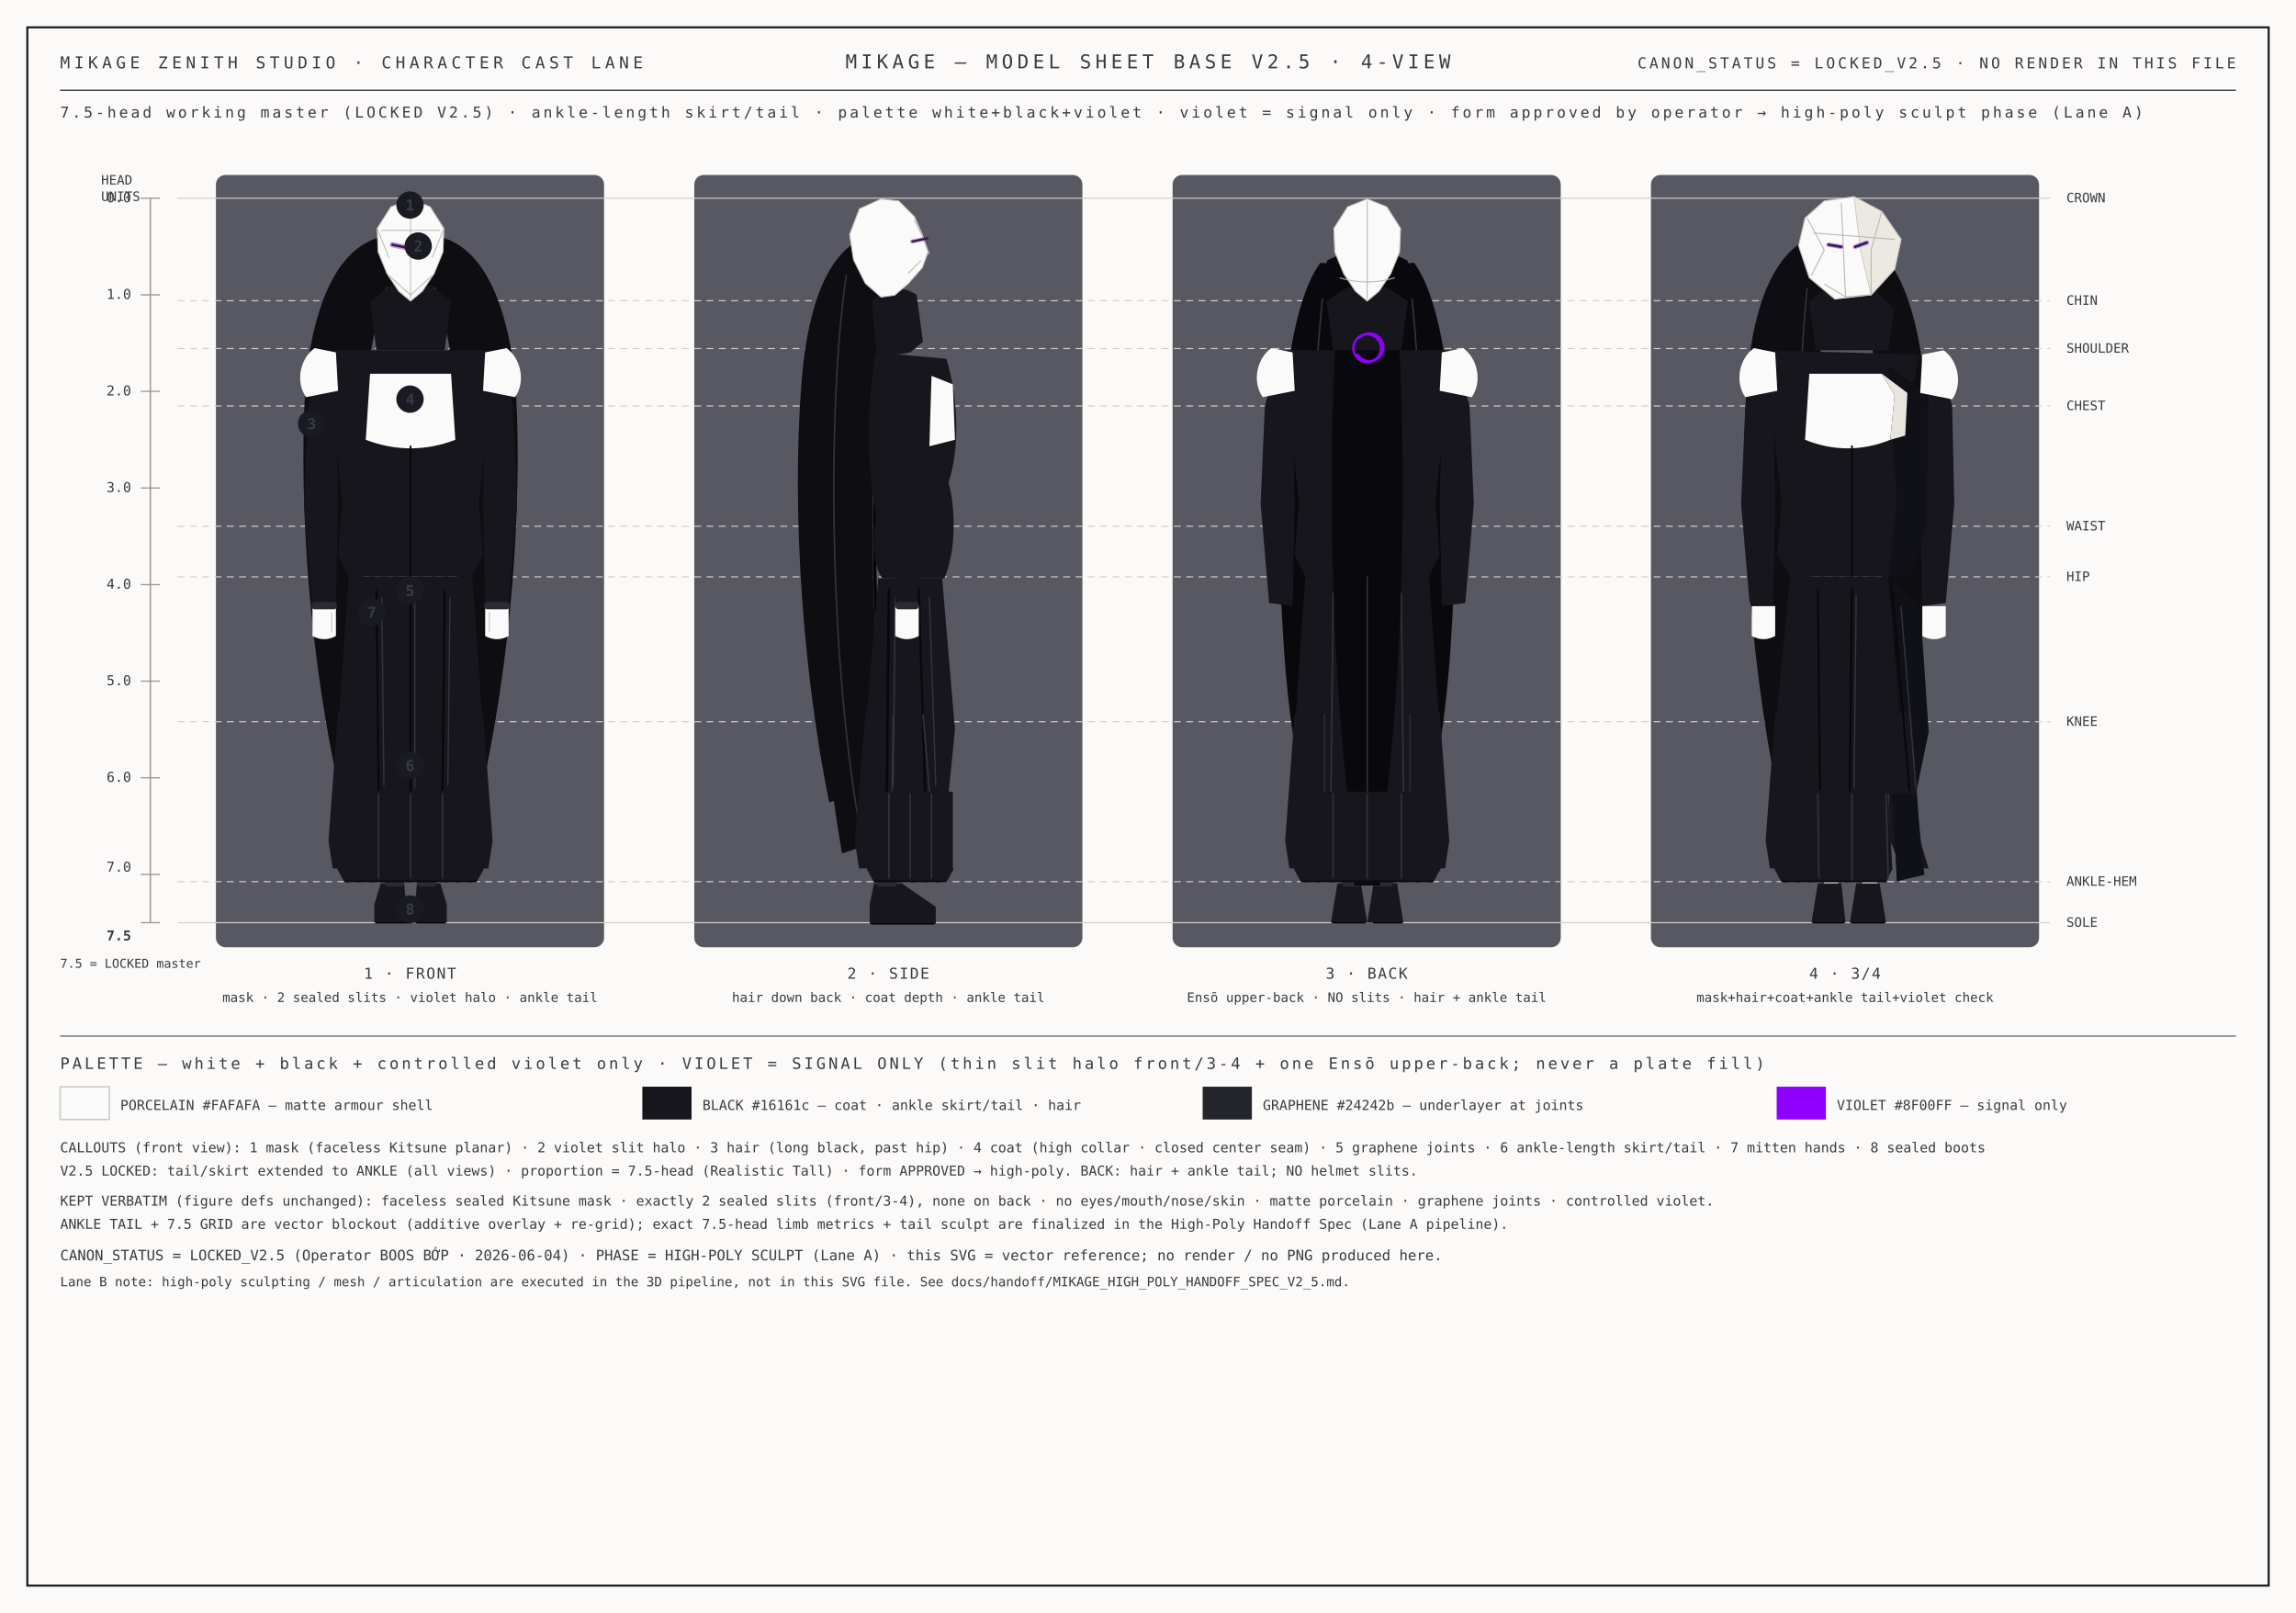
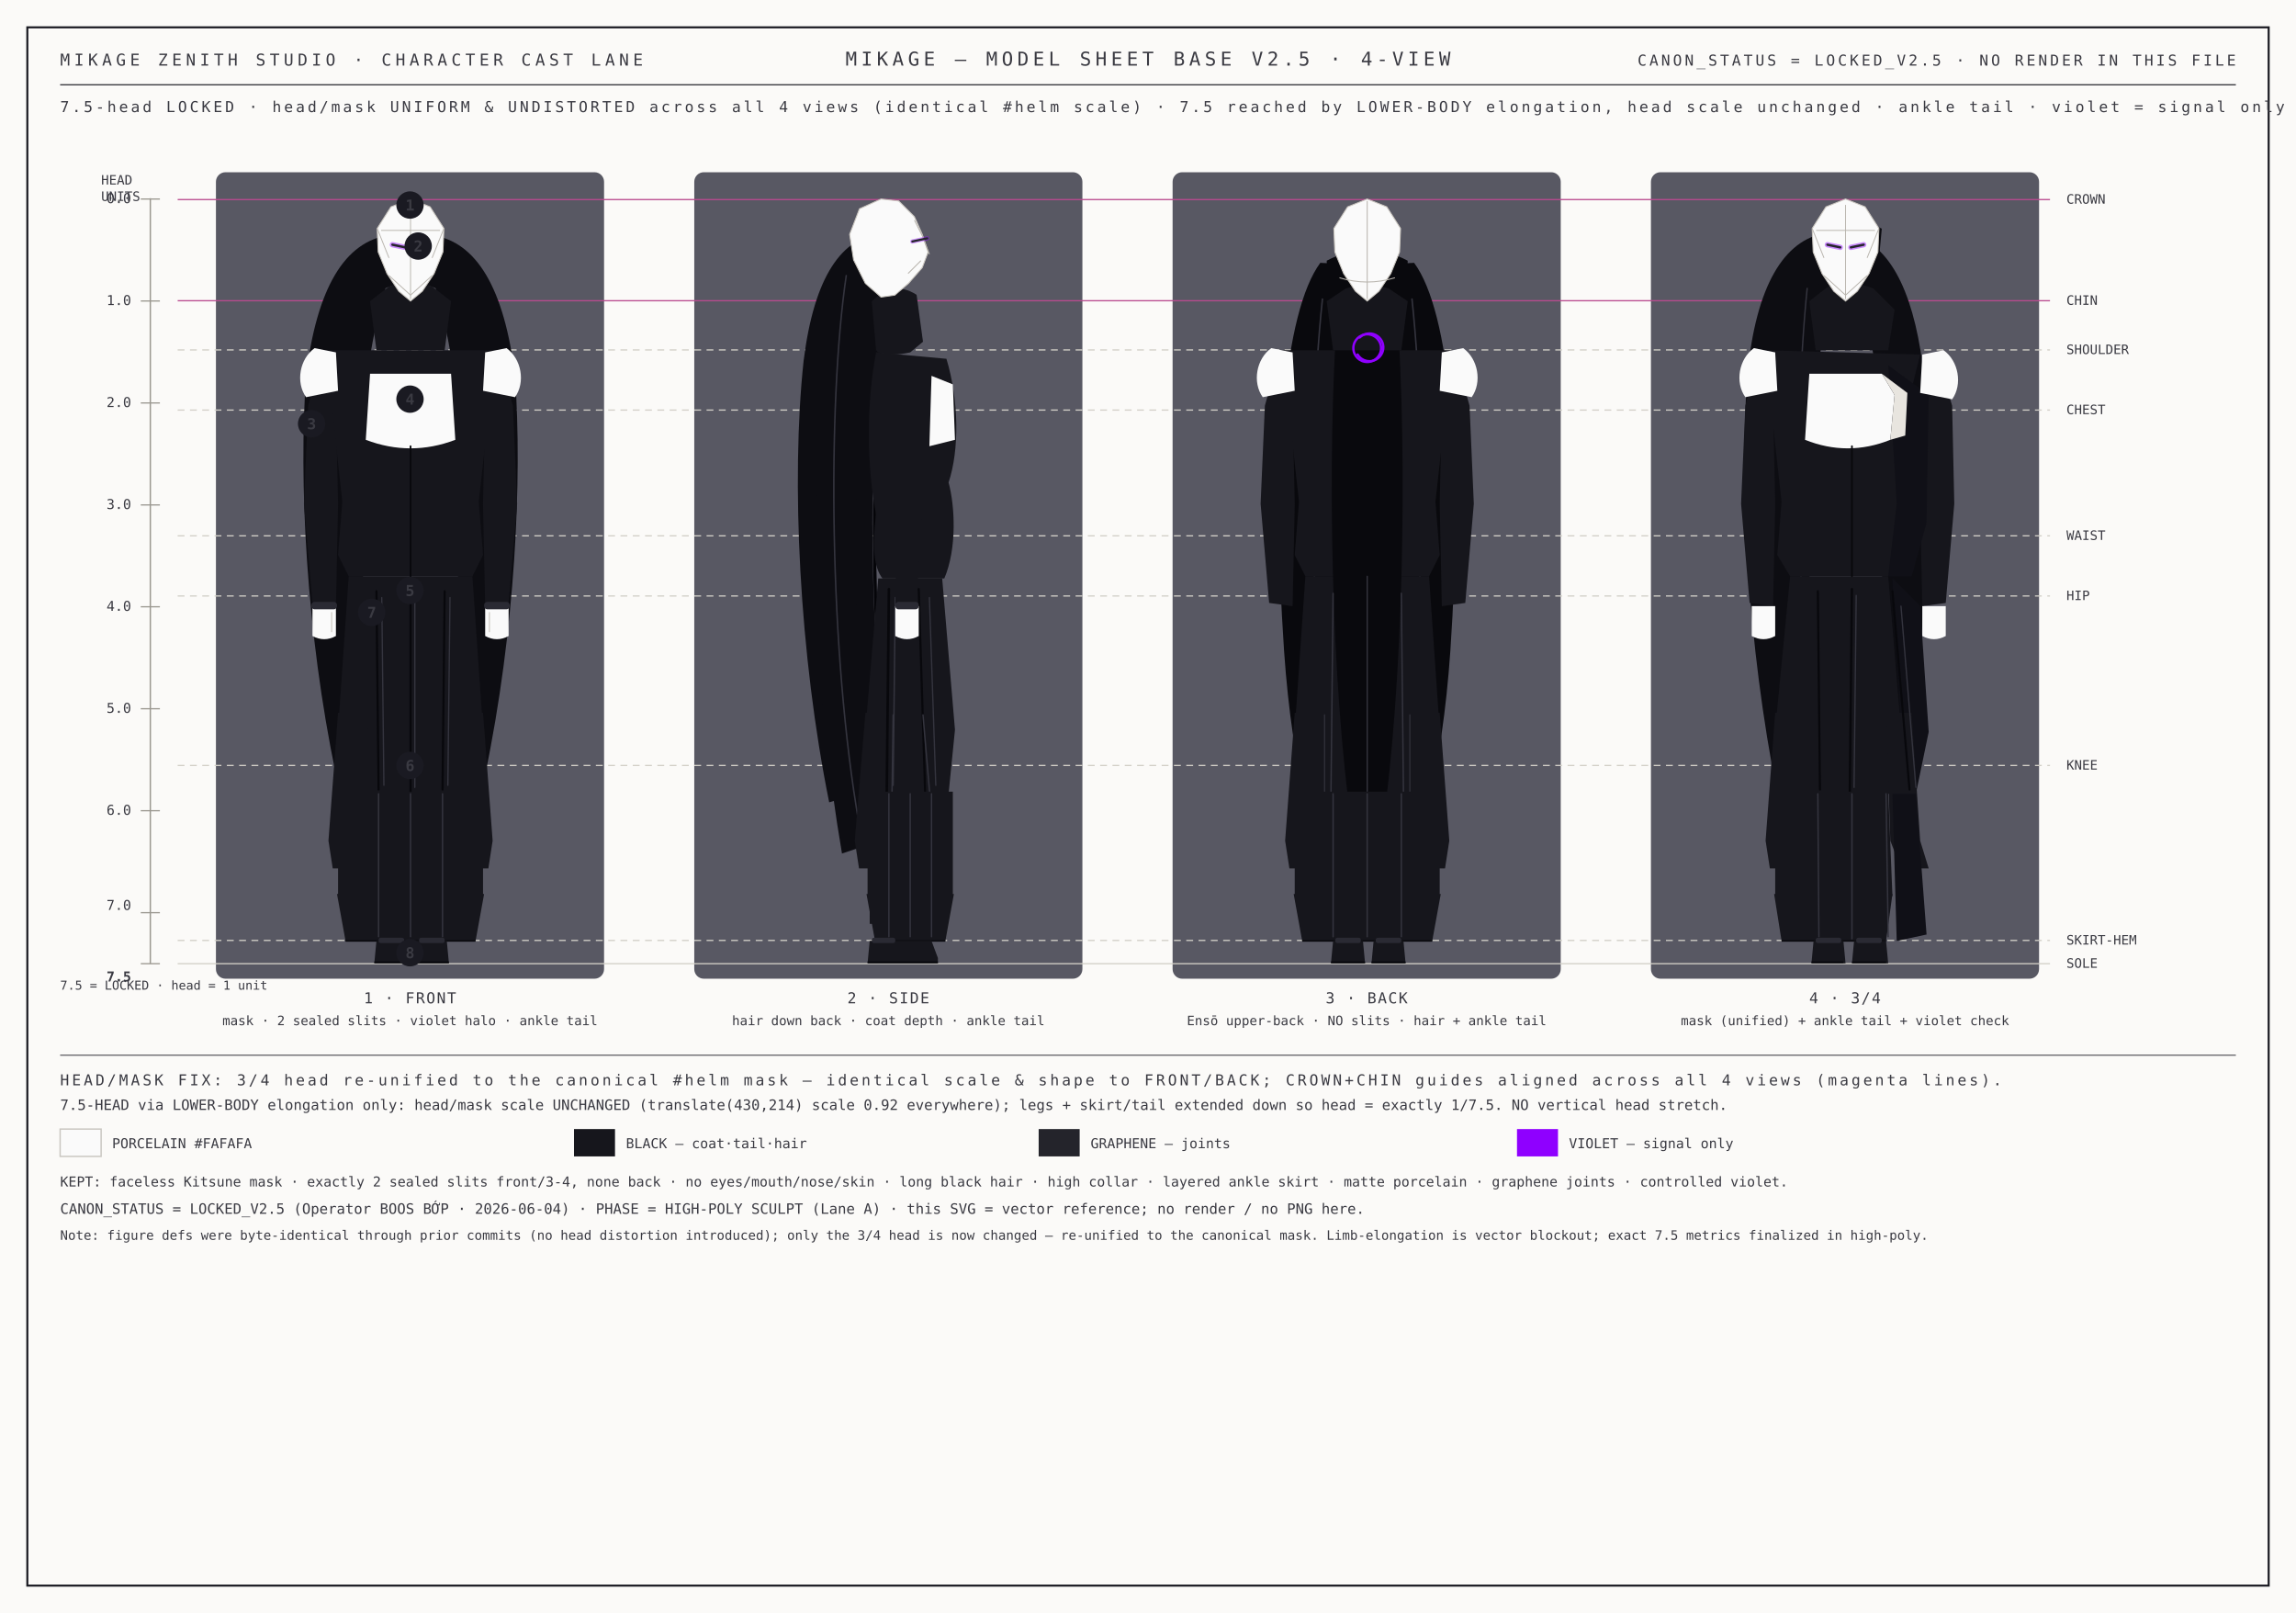
<svg xmlns="http://www.w3.org/2000/svg" viewBox="0 0 1680 1180" width="1680" height="1180" font-family="ui-monospace, 'Space Mono', monospace">
  <defs>
    <style>.mono{font-family:ui-monospace,'Space Mono',monospace;} text{fill:#3a3a42;}</style>
    <path id="helm" d="M0,-52 L20,-44 L34,-22 L33,2 L24,24 L12,42 L0,52 L-12,42 L-24,24 L-33,2 L-34,-22 L-20,-44 Z" />
    <g id="helmFacets" fill="none">
      <path d="M0,-46 L0,50" />
      <path d="M-30,-20 L30,-20" />
      <path d="M-34,-22 L-22,8" />
      <path d="M34,-22 L22,8" />
      <path d="M-22,26 L0,46" />
      <path d="M22,26 L0,46" />
    </g>
    <path id="helmP" d="M-8,-52 L10,-50 L26,-34 L34,-16 L40,2 L34,18 L20,34 L6,46 L-8,48 L-24,34 L-36,10 L-40,-16 L-30,-42 Z" />
    <g id="figFront">
      <g fill="#0d0d12">
        <path d="M410,200 C368,206 342,250 332,332 C325,430 332,572 360,706 L398,692 C384,560 380,428 388,344 C394,284 412,228 422,206 Z" />
        <path d="M450,200 C492,206 518,250 528,332 C535,430 528,572 500,706 L462,692 C476,560 480,428 472,344 C466,284 448,228 438,206 Z" />
        <path d="M402,190 Q430,178 458,190 L454,250 Q430,240 406,250 Z" />
      </g>
      <polygon points="406,720 424,720 421,812 408,812" fill="#fafafa" />
      <polygon points="454,720 436,720 439,812 452,812" fill="#fafafa" />
      <path d="M402,808 L424,808 L426,830 L432,845 L396,845 L396,828 Z" fill="#16161c" />
      <path d="M458,808 L436,808 L434,830 L428,845 L464,845 L464,828 Z" fill="#16161c" />
      <g fill="#2a2a33">
        <rect x="406" y="804" width="18" height="7" rx="3" />
        <rect x="436" y="804" width="18" height="7" rx="3" />
      </g>
      <g fill="#16161c">
        <path d="M348,310 L334,360 L330,452 L338,545 L360,548 L362,452 L360,360 L356,314 Z" />
        <path d="M512,310 L526,360 L530,452 L522,545 L500,548 L498,452 L500,360 L504,314 Z" />
        <path d="M348,308 L356,360 L366,450 L362,500 L372,520 L488,520 L498,500 L494,450 L504,360 L512,308 Z" />
        <path d="M372,520 L362,664 L366,724 L494,724 L498,664 L488,520 Z" />
        <path d="M362,648 L353,768 L357,794 L390,794 L392,768 L390,648 Z" />
        <path d="M498,648 L507,768 L503,794 L470,794 L468,768 L470,648 Z" />
      </g>
      <g fill="none" stroke-linecap="round">
        <path d="M398,534 L400,720" stroke="#08080c" stroke-width="2" />
        <path d="M430,532 L430,722" stroke="#08080c" stroke-width="2" />
        <path d="M462,534 L460,720" stroke="#08080c" stroke-width="2" />
        <path d="M403,540 L405,716" stroke="#34343e" stroke-width="1.2" />
        <path d="M434,538 L434,718" stroke="#34343e" stroke-width="1.2" />
        <path d="M467,540 L465,716" stroke="#34343e" stroke-width="1.2" />
      </g>
      <g fill="#fafafa">
        <path d="M392,330 L468,330 L472,392 Q430,408 388,392 Z" />
        <path d="M340,306 C326,316 322,338 332,352 L362,346 L360,310 Z" />
        <path d="M520,306 C534,316 538,338 528,352 L498,346 L500,310 Z" />
        <path d="M338,548 L360,548 L360,576 Q349,582 338,576 Z" />
        <path d="M522,548 L500,548 L500,576 Q511,582 522,576 Z" />
      </g>
      <g fill="#2a2a33">
        <rect x="337" y="544" width="24" height="7" rx="3" />
        <rect x="499" y="544" width="24" height="7" rx="3" />
      </g>
      <path d="M398,308 L392,262 L410,248 Q430,242 450,248 L468,262 L462,308 Z" fill="#16161c" />
      <use href="#helm" transform="translate(430,214) scale(0.92)" fill="#fafafa" stroke="#cbc7c0" stroke-width="1" />
      <use href="#helmFacets" transform="translate(430,214) scale(0.92)" stroke="#b8b4ad" stroke-width="0.9" />
      <g fill="none" stroke="#8F00FF" stroke-width="5" stroke-linecap="round" opacity="0.45">
        <path d="M413,209 L425,211.5" />
        <path d="M447,209 L435,211.5" />
      </g>
      <g fill="none" stroke="#26262c" stroke-width="2.2" stroke-linecap="round">
        <path d="M413,209 L425,211.5" />
        <path d="M447,209 L435,211.5" />
      </g>
    </g>
    <g id="figSide">
      <g fill="#0d0d12">
        <path d="M424,198 C386,202 360,238 350,318 C338,430 346,594 374,732 L428,716 C412,594 408,456 418,340 C424,274 438,222 448,202 Z" />
        <path d="M398,238 C366,294 356,438 370,610 C376,684 386,728 402,744 L430,718 C414,594 410,452 420,314 C424,270 430,242 436,224 Z" />
        <path d="M370,360 C354,462 360,628 386,780 L416,770 C398,628 394,482 404,354 Z" />
      </g>
      <g fill="none" stroke-linecap="round">
        <path d="M390,238 C372,360 374,592 402,752" stroke="#34343e" stroke-width="1.4" />
        <path d="M424,286 C412,430 414,600 432,708" stroke="#050509" stroke-width="3" />
      </g>
      <polygon points="420,724 440,724 436,812 422,812" fill="#fafafa" />
      <path d="M416,808 L442,808 L474,830 L474,846 L412,846 L412,828 Z" fill="#16161c" />
      <g fill="#2a2a33">
        <rect x="418" y="804" width="20" height="7" rx="3" />
      </g>
      <g fill="#16161c">
        <path d="M418,310 C408,362 410,422 418,462 C414,492 416,512 424,522 L482,522 C494,494 492,454 486,432 C496,402 496,356 484,316 Z" />
        <path d="M420,522 L408,664 L412,724 L486,724 L492,664 L480,522 Z" />
        <path d="M408,648 L398,768 L402,794 L432,794 L436,768 L434,648 Z" />
        <path d="M438,646 L438,768 L444,794 L474,794 L472,768 L462,646 Z" />
      </g>
      <g fill="none" stroke-linecap="round">
        <path d="M430,532 L428,722" stroke="#08080c" stroke-width="2.4" />
        <path d="M458,532 L464,722" stroke="#08080c" stroke-width="2" />
        <path d="M436,540 L434,716" stroke="#34343e" stroke-width="1.3" />
        <path d="M468,540 L474,716" stroke="#34343e" stroke-width="1.2" />
        <path d="M434,650 L432,790" stroke="#34343e" stroke-width="1.3" />
        <path d="M462,650 L474,790" stroke="#34343e" stroke-width="1.3" />
      </g>
      <path d="M448,316 L460,360 L462,452 L456,544 L436,548 L438,452 L440,360 L442,320 Z" fill="#16161c" />
      <path d="M436,548 L458,548 L458,576 Q447,582 436,576 Z" fill="#fafafa" />
      <g fill="#2a2a33">
        <rect x="436" y="544" width="22" height="7" rx="3" />
      </g>
      <path d="M470,332 L490,340 L492,392 L468,398 Z" fill="#fafafa" />
      <path d="M418,308 L414,262 L428,250 Q444,248 456,256 L462,300 L450,310 Q432,314 420,310 Z" fill="#16161c" />
      <use href="#helmP" transform="translate(430,214) scale(0.92)" fill="#fafafa" stroke="#cbc7c0" stroke-width="1" />
      <g fill="none" stroke="#b8b4ad" stroke-width="0.9">
        <path d="M454,186 L462,202 L468,218" />
        <path d="M448,236 L460,224" />
      </g>
      <path d="M452,206 L466,203" stroke="#8F00FF" stroke-width="4" opacity="0.4" stroke-linecap="round" />
      <path d="M452,206 L466,203" stroke="#26262c" stroke-width="2" stroke-linecap="round" />
    </g>
    <g id="figBack">
      <polygon points="406,720 424,720 421,812 408,812" fill="#fafafa" />
      <polygon points="454,720 436,720 439,812 452,812" fill="#fafafa" />
      <path d="M402,808 L424,808 L430,845 L396,845 Z" fill="#16161c" />
      <path d="M458,808 L436,808 L430,845 L464,845 Z" fill="#16161c" />
      <g fill="#2a2a33">
        <rect x="406" y="804" width="18" height="7" rx="3" />
        <rect x="436" y="804" width="18" height="7" rx="3" />
      </g>
      <g fill="#09090d">
        <path d="M386,226 C352,272 340,414 352,590 C360,704 380,776 408,800 C416,648 412,470 420,316 C422,270 424,240 426,228 Z" />
        <path d="M474,226 C508,272 520,414 508,590 C500,704 480,776 452,800 C444,648 448,470 440,316 C438,270 436,240 434,228 Z" />
        <path d="M392,224 Q430,204 468,224 L462,390 Q430,372 398,390 Z" />
        <path d="M402,360 C392,476 396,650 418,810 L442,810 C464,650 468,476 458,360 Q430,344 402,360 Z" />
      </g>
      <g fill="none" stroke-linecap="round">
        <path d="M388,260 C372,410 378,646 408,790" stroke="#34343e" stroke-width="1.4" />
        <path d="M472,260 C488,410 482,646 452,790" stroke="#34343e" stroke-width="1.4" />
        <path d="M430,318 L430,800" stroke="#050509" stroke-width="3" />
      </g>
      <g fill="#16161c">
        <path d="M348,310 L334,360 L330,452 L338,545 L360,548 L362,452 L360,360 L356,314 Z" />
        <path d="M512,310 L526,360 L530,452 L522,545 L500,548 L498,452 L500,360 L504,314 Z" />
        <path d="M348,308 L356,360 L366,450 L362,500 L372,520 L488,520 L498,500 L494,450 L504,360 L512,308 Z" />
        <path d="M372,520 L362,664 L366,724 L494,724 L498,664 L488,520 Z" />
        <path d="M362,648 L353,768 L357,794 L390,794 L392,768 L390,648 Z" />
        <path d="M498,648 L507,768 L503,794 L470,794 L468,768 L470,648 Z" />
      </g>
      <g fill="#09090d">
        <path d="M402,270 C392,410 396,622 416,758 L430,802 L444,758 C464,622 468,410 458,270 Q430,252 402,270 Z" />
      </g>
      <g fill="none" stroke-linecap="round">
        <path d="M398,536 L396,724" stroke="#34343e" stroke-width="1.3" />
        <path d="M430,520 L430,800" stroke="#34343e" stroke-width="1.2" />
        <path d="M462,536 L464,724" stroke="#34343e" stroke-width="1.3" />
        <path d="M390,650 L390,790" stroke="#2f2f38" stroke-width="1.2" />
        <path d="M470,650 L470,790" stroke="#2f2f38" stroke-width="1.2" />
      </g>
      <g fill="#fafafa">
        <path d="M340,306 C326,316 322,338 332,352 L362,346 L360,310 Z" />
        <path d="M520,306 C534,316 538,338 528,352 L498,346 L500,310 Z" />
      </g>
      <path d="M398,308 L392,262 L410,250 Q430,244 450,250 L468,262 L462,308 Z" fill="#16161c" />
      <use href="#helm" transform="translate(430,214) scale(0.92)" fill="#fafafa" stroke="#cbc7c0" stroke-width="1" />
      <g fill="none" stroke="#b8b4ad" stroke-width="0.9">
        <path d="M430,168 L430,260" />
        <path d="M404,240 Q430,248 456,240" />
      </g>
      <circle cx="430" cy="306" r="13" fill="none" stroke="#8F00FF" stroke-width="2.2" />
      <path d="M423,296 A13 13 0 1 1 421,312" fill="none" stroke="#8F00FF" stroke-width="2.2" stroke-linecap="round" />
    </g>
    <g id="fig34">
      <g fill="#0d0d12">
        <path d="M412,198 C372,204 346,248 338,330 C330,432 338,584 366,724 L408,708 C394,572 392,438 402,342 C408,284 424,230 438,204 Z" />
        <path d="M442,202 C474,214 496,258 504,336 C512,450 504,600 484,726 L454,710 C466,574 468,438 460,344 C454,286 442,238 432,208 Z" />
        <path d="M402,194 Q432,178 464,194 L458,258 Q430,244 406,258 Z" />
      </g>
      <path d="M394,250 C380,388 384,598 412,752" fill="none" stroke="#34343e" stroke-width="1.3" stroke-linecap="round" />
      <polygon points="408,720 426,720 423,812 410,812" fill="#fafafa" />
      <polygon points="458,718 440,722 446,812 460,812" fill="#fafafa" />
      <path d="M404,808 L426,808 L430,845 L398,845 Z" fill="#16161c" />
      <path d="M462,808 L440,808 L434,845 L468,845 Z" fill="#16161c" />
      <g fill="#16161c">
        <path d="M350,310 L336,360 L332,452 L340,545 L362,548 L364,452 L362,360 L358,314 Z" />
        <path d="M516,312 L530,360 L532,452 L524,545 L502,548 L500,452 L504,362 L508,316 Z" />
        <path d="M354,308 L360,360 L370,450 L366,500 L378,520 L470,520 L482,500 L480,450 L488,360 L500,312 Z" />
        <path d="M470,322 L508,350 L506,470 L492,520 L470,520 L478,452 Z" fill="#101017" />
        <path d="M378,520 L364,664 L368,724 L474,724 L482,664 L470,520 Z" />
        <path d="M474,522 L500,548 L508,666 L496,724 L474,724 L482,664 Z" fill="#101017" />
        <path d="M364,648 L355,768 L359,794 L392,794 L394,768 L392,648 Z" />
        <path d="M468,648 L472,768 L482,794 L508,794 L500,768 L492,648 Z" />
      </g>
      <g fill="none" stroke-linecap="round">
        <path d="M404,534 L406,720" stroke="#08080c" stroke-width="2" />
        <path d="M436,532 L434,722" stroke="#08080c" stroke-width="2.2" />
        <path d="M474,534 L490,720" stroke="#08080c" stroke-width="2" />
        <path d="M440,538 L438,718" stroke="#34343e" stroke-width="1.2" />
        <path d="M482,548 L496,718" stroke="#34343e" stroke-width="1.2" />
      </g>
      <g fill="#fafafa">
        <path d="M396,330 L464,330 L476,350 L472,392 Q432,408 392,392 Z" />
        <path d="M464,330 L488,348 L486,388 L472,392 L476,350 Z" fill="#e8e5df" />
        <path d="M344,306 C330,316 326,338 336,352 L366,346 L364,310 Z" />
        <path d="M522,308 C536,318 540,340 530,354 L500,348 L502,312 Z" />
        <path d="M342,548 L364,548 L364,576 Q353,582 342,576 Z" />
        <path d="M524,548 L502,548 L502,576 Q513,582 524,576 Z" />
      </g>
      <path d="M402,308 L396,262 L414,248 Q436,242 456,250 L476,270 L470,308 Z" fill="#16161c" />
-       <path d="M410,168 L438,164 L464,178 L482,204 L476,232 L454,256 L420,260 L396,240 L386,210 L392,184 Z" fill="#fafafa" stroke="#cbc7c0" stroke-width="1" />
-       <path d="M438,164 L464,178 L482,204 L476,232 L454,256 L444,214 Z" fill="#ece9e3" stroke="#cbc7c0" stroke-width="0.8" />
-       <g fill="none" stroke="#b8b4ad" stroke-width="0.9">
-         <path d="M426,170 L430,258" />
-         <path d="M400,198 L476,204" />
-         <path d="M394,184 L410,214 L398,238" />
-         <path d="M464,178 L454,214 L454,256" />
-         <path d="M410,246 L430,258 L454,256" />
-       </g>
-       <g fill="none" stroke="#8F00FF" stroke-width="4.2" stroke-linecap="round" opacity="0.45">
-         <path d="M414,209 L426,211" />
-         <path d="M450,207 L439,211" />
+       <use href="#helm" transform="translate(430,214) scale(0.92)" fill="#fafafa" stroke="#cbc7c0" stroke-width="1" />
+       <use href="#helmFacets" transform="translate(430,214) scale(0.92)" stroke="#b8b4ad" stroke-width="0.9" />
+       <g fill="none" stroke="#8F00FF" stroke-width="5" stroke-linecap="round" opacity="0.45">
+         <path d="M413,209 L425,211.5" />
+         <path d="M447,209 L435,211.5" />
      </g>
      <g fill="none" stroke="#26262c" stroke-width="2.2" stroke-linecap="round">
-         <path d="M414,209 L426,211" />
-         <path d="M450,207 L439,211" />
+         <path d="M413,209 L425,211.5" />
+         <path d="M447,209 L435,211.5" />
      </g>
    </g>
  </defs>
  <rect width="1680" height="1180" fill="#fbfaf8" />
  <rect x="20" y="20" width="1640" height="1140" fill="none" stroke="#1a1a22" stroke-width="1.5" />
-   <text class="mono" x="44" y="50" font-size="12" letter-spacing="3" fill="#3a3a42">MIKAGE ZENITH STUDIO  ·  CHARACTER CAST LANE</text>
-   <text class="mono" x="840" y="50" font-size="14" letter-spacing="3" text-anchor="middle" fill="#1a1a22">MIKAGE — MODEL SHEET BASE V2.5 · 4-VIEW</text>
-   <text class="mono" x="1636" y="50" font-size="11" letter-spacing="2" text-anchor="end" fill="#6a2db0">CANON_STATUS = LOCKED_V2.5 · NO RENDER IN THIS FILE</text>
-   <line x1="44" y1="66" x2="1636" y2="66" stroke="#1a1a22" stroke-width="0.8" />
-   <text class="mono" x="44" y="86" font-size="11" letter-spacing="2" fill="#6a6a74">7.5-head working master (LOCKED V2.5) · ankle-length skirt/tail · palette white+black+violet · violet = signal only · form approved by operator → high-poly sculpt phase (Lane A)</text>
+   <text class="mono" x="44" y="48" font-size="12" letter-spacing="3" fill="#3a3a42">MIKAGE ZENITH STUDIO  ·  CHARACTER CAST LANE</text>
+   <text class="mono" x="840" y="48" font-size="14" letter-spacing="3" text-anchor="middle" fill="#1a1a22">MIKAGE — MODEL SHEET BASE V2.5 · 4-VIEW</text>
+   <text class="mono" x="1636" y="48" font-size="11" letter-spacing="2" text-anchor="end" fill="#6a2db0">CANON_STATUS = LOCKED_V2.5 · NO RENDER IN THIS FILE</text>
+   <line x1="44" y1="62" x2="1636" y2="62" stroke="#1a1a22" stroke-width="0.8" />
+   <text class="mono" x="44" y="82" font-size="11" letter-spacing="2" fill="#6a6a74">7.5-head LOCKED · head/mask UNIFORM &amp; UNDISTORTED across all 4 views (identical #helm scale) · 7.5 reached by LOWER-BODY elongation, head scale unchanged · ankle tail · violet = signal only</text>
  <g>
-     <rect x="158" y="128" width="284" height="565" rx="7" fill="#585863" />
-     <rect x="508" y="128" width="284" height="565" rx="7" fill="#585863" />
-     <rect x="858" y="128" width="284" height="565" rx="7" fill="#585863" />
-     <rect x="1208" y="128" width="284" height="565" rx="7" fill="#585863" />
+     <rect x="158" y="126" width="284" height="590" rx="7" fill="#585863" />
+     <rect x="508" y="126" width="284" height="590" rx="7" fill="#585863" />
+     <rect x="858" y="126" width="284" height="590" rx="7" fill="#585863" />
+     <rect x="1208" y="126" width="284" height="590" rx="7" fill="#585863" />
  </g>
  <g class="mono" font-size="9.5">
-     <line x1="130" y1="145" x2="1500" y2="145" stroke="#d2cfc7" stroke-width="0.8" />
-     <text x="1512" y="148" fill="#6a6a74">CROWN</text>
-     <line x1="130" y1="220" x2="1500" y2="220" stroke="#d2cfc7" stroke-width="0.8" stroke-dasharray="5 4" />
+     <line x1="130" y1="146" x2="1500" y2="146" stroke="#b94a8f" stroke-width="0.9" />
+     <text x="1512" y="149" fill="#6a6a74">CROWN</text>
+     <line x1="130" y1="220" x2="1500" y2="220" stroke="#b94a8f" stroke-width="0.9" />
    <text x="1512" y="223" fill="#6a6a74">CHIN</text>
-     <line x1="130" y1="255" x2="1500" y2="255" stroke="#d2cfc7" stroke-width="0.8" stroke-dasharray="5 4" />
-     <text x="1512" y="258" fill="#6a6a74">SHOULDER</text>
-     <line x1="130" y1="297" x2="1500" y2="297" stroke="#d2cfc7" stroke-width="0.8" stroke-dasharray="5 4" />
-     <text x="1512" y="300" fill="#6a6a74">CHEST</text>
-     <line x1="130" y1="385" x2="1500" y2="385" stroke="#d2cfc7" stroke-width="0.8" stroke-dasharray="5 4" />
-     <text x="1512" y="388" fill="#6a6a74">WAIST</text>
-     <line x1="130" y1="422" x2="1500" y2="422" stroke="#d2cfc7" stroke-width="0.8" stroke-dasharray="5 4" />
-     <text x="1512" y="425" fill="#6a6a74">HIP</text>
-     <line x1="130" y1="528" x2="1500" y2="528" stroke="#d2cfc7" stroke-width="0.8" stroke-dasharray="5 4" />
-     <text x="1512" y="531" fill="#6a6a74">KNEE</text>
-     <line x1="130" y1="645" x2="1500" y2="645" stroke="#d2cfc7" stroke-width="0.8" stroke-dasharray="5 4" />
-     <text x="1512" y="648" fill="#6a6a74">ANKLE-HEM</text>
-     <line x1="130" y1="675" x2="1500" y2="675" stroke="#d2cfc7" stroke-width="0.8" />
-     <text x="1512" y="678" fill="#6a6a74">SOLE</text>
+     <line x1="130" y1="256" x2="1500" y2="256" stroke="#d2cfc7" stroke-width="0.9" stroke-dasharray="5 4" />
+     <text x="1512" y="259" fill="#6a6a74">SHOULDER</text>
+     <line x1="130" y1="300" x2="1500" y2="300" stroke="#d2cfc7" stroke-width="0.9" stroke-dasharray="5 4" />
+     <text x="1512" y="303" fill="#6a6a74">CHEST</text>
+     <line x1="130" y1="392" x2="1500" y2="392" stroke="#d2cfc7" stroke-width="0.9" stroke-dasharray="5 4" />
+     <text x="1512" y="395" fill="#6a6a74">WAIST</text>
+     <line x1="130" y1="436" x2="1500" y2="436" stroke="#d2cfc7" stroke-width="0.9" stroke-dasharray="5 4" />
+     <text x="1512" y="439" fill="#6a6a74">HIP</text>
+     <line x1="130" y1="560" x2="1500" y2="560" stroke="#d2cfc7" stroke-width="0.9" stroke-dasharray="5 4" />
+     <text x="1512" y="563" fill="#6a6a74">KNEE</text>
+     <line x1="130" y1="688" x2="1500" y2="688" stroke="#d2cfc7" stroke-width="0.9" stroke-dasharray="5 4" />
+     <text x="1512" y="691" fill="#6a6a74">SKIRT-HEM</text>
+     <line x1="130" y1="705" x2="1500" y2="705" stroke="#d2cfc7" stroke-width="0.9" />
+     <text x="1512" y="708" fill="#6a6a74">SOLE</text>
  </g>
  <g class="mono" font-size="10" fill="#9a9790">
-     <line x1="110" y1="145" x2="110" y2="675" stroke="#9a978f" stroke-width="1" />
-     <line x1="103" y1="145.0" x2="117" y2="145.0" stroke="#9a978f" stroke-width="0.9" />
-     <text x="96" y="148.0" text-anchor="end">0.0</text>
-     <line x1="103" y1="215.7" x2="117" y2="215.7" stroke="#9a978f" stroke-width="0.9" />
-     <text x="96" y="218.7" text-anchor="end">1.0</text>
-     <line x1="103" y1="286.3" x2="117" y2="286.3" stroke="#9a978f" stroke-width="0.9" />
-     <text x="96" y="289.3" text-anchor="end">2.0</text>
-     <line x1="103" y1="357.0" x2="117" y2="357.0" stroke="#9a978f" stroke-width="0.9" />
-     <text x="96" y="360.0" text-anchor="end">3.0</text>
-     <line x1="103" y1="427.7" x2="117" y2="427.7" stroke="#9a978f" stroke-width="0.9" />
-     <text x="96" y="430.7" text-anchor="end">4.0</text>
-     <line x1="103" y1="498.3" x2="117" y2="498.3" stroke="#9a978f" stroke-width="0.9" />
-     <text x="96" y="501.3" text-anchor="end">5.0</text>
-     <line x1="103" y1="569.0" x2="117" y2="569.0" stroke="#9a978f" stroke-width="0.9" />
-     <text x="96" y="572.0" text-anchor="end">6.0</text>
-     <line x1="103" y1="639.7" x2="117" y2="639.7" stroke="#9a978f" stroke-width="0.9" />
-     <text x="96" y="637.7" text-anchor="end">7.0</text>
-     <line x1="103" y1="675.0" x2="117" y2="675.0" stroke="#9a978f" stroke-width="0.9" />
-     <text x="96" y="688.0" text-anchor="end" font-weight="bold" fill="#6a6a74">7.5</text>
+     <line x1="110" y1="145" x2="110" y2="705" stroke="#9a978f" stroke-width="1" />
+     <line x1="103" y1="145.6" x2="117" y2="145.6" stroke="#9a978f" stroke-width="0.9" />
+     <text x="96" y="148.6" text-anchor="end">0.0</text>
+     <line x1="103" y1="220.2" x2="117" y2="220.2" stroke="#9a978f" stroke-width="0.9" />
+     <text x="96" y="223.2" text-anchor="end">1.0</text>
+     <line x1="103" y1="294.8" x2="117" y2="294.8" stroke="#9a978f" stroke-width="0.9" />
+     <text x="96" y="297.8" text-anchor="end">2.0</text>
+     <line x1="103" y1="369.4" x2="117" y2="369.4" stroke="#9a978f" stroke-width="0.9" />
+     <text x="96" y="372.4" text-anchor="end">3.0</text>
+     <line x1="103" y1="443.9" x2="117" y2="443.9" stroke="#9a978f" stroke-width="0.9" />
+     <text x="96" y="446.9" text-anchor="end">4.0</text>
+     <line x1="103" y1="518.5" x2="117" y2="518.5" stroke="#9a978f" stroke-width="0.9" />
+     <text x="96" y="521.5" text-anchor="end">5.0</text>
+     <line x1="103" y1="593.1" x2="117" y2="593.1" stroke="#9a978f" stroke-width="0.9" />
+     <text x="96" y="596.1" text-anchor="end">6.0</text>
+     <line x1="103" y1="667.7" x2="117" y2="667.7" stroke="#9a978f" stroke-width="0.9" />
+     <text x="96" y="665.7" text-anchor="end">7.0</text>
+     <line x1="103" y1="705.0" x2="117" y2="705.0" stroke="#9a978f" stroke-width="0.9" />
+     <text x="96" y="718.0" text-anchor="end" font-weight="bold" fill="#6a6a74">7.5</text>
    <text x="74" y="135" fill="#6a6a74" font-size="9.5">HEAD</text>
    <text x="74" y="147" fill="#6a6a74" font-size="9.5">UNITS</text>
-     <text x="44" y="708" fill="#9a9790" font-size="9">7.5 = LOCKED master</text>
+     <text x="44" y="724" fill="#9a9790" font-size="9">7.5 = LOCKED · head = 1 unit</text>
  </g>
  <use href="#figFront" transform="translate(-35,16) scale(0.78)" />
  <use href="#figSide" transform="translate(315,16) scale(0.78)" />
  <use href="#figBack" transform="translate(665,16) scale(0.78)" />
  <use href="#fig34" transform="translate(1015,16) scale(0.78)" />
  <g id="tailFront" transform="translate(-35,16) scale(0.78)">
-     <path d="M362,722 L362,796 L498,796 L498,722 Z" fill="#16161c" />
-     <path d="M361,794 L368,807 L492,807 L499,794 Z" fill="#16161c" />
+     <path d="M362,722 L362,820 L498,820 L498,722 Z" fill="#16161c" />
+     <path d="M361,818 L369,862 L491,862 L499,818 Z" fill="#16161c" />
    <g fill="none" stroke="#34343e" stroke-width="1.3" stroke-linecap="round">
-       <path d="M400,724 L400,803" />
-       <path d="M430,724 L430,803" />
-       <path d="M460,724 L460,803" />
-     </g>
-     <path d="M368,806 L492,806" stroke="#08080c" stroke-width="1.4" />
+       <path d="M400,724 L400,858" />
+       <path d="M430,724 L430,858" />
+       <path d="M460,724 L460,858" />
+     </g>
+     <path d="M369,862 L491,862" stroke="#08080c" stroke-width="1.4" />
+     <g fill="#16161c">
+       <path d="M398,862 L426,862 L428,883 L396,883 Z" />
+       <path d="M436,862 L464,862 L466,883 L434,883 Z" />
+     </g>
+     <g fill="#2a2a33">
+       <rect x="400" y="859" width="24" height="5" rx="2" />
+       <rect x="438" y="859" width="24" height="5" rx="2" />
+     </g>
+     <g fill="none" stroke="#050509" stroke-width="1.4">
+       <path d="M396,882 L428,882" />
+       <path d="M434,882 L466,882" />
+     </g>
  </g>
  <g id="tailSide" transform="translate(315,16) scale(0.78)">
-     <path d="M410,722 L410,796 L490,796 L490,722 Z" fill="#16161c" />
-     <path d="M409,794 L416,807 L484,807 L491,794 Z" fill="#16161c" />
+     <path d="M410,722 L410,820 L490,820 L490,722 Z" fill="#16161c" />
+     <path d="M409,818 L417,862 L483,862 L491,818 Z" fill="#16161c" />
    <g fill="none" stroke="#34343e" stroke-width="1.3" stroke-linecap="round">
-       <path d="M430,724 L430,803" />
-       <path d="M450,724 L450,803" />
-       <path d="M470,724 L470,803" />
-     </g>
-     <path d="M416,806 L484,806" stroke="#08080c" stroke-width="1.4" />
+       <path d="M430,724 L430,858" />
+       <path d="M450,724 L450,858" />
+       <path d="M470,724 L470,858" />
+     </g>
+     <path d="M417,862 L483,862" stroke="#08080c" stroke-width="1.4" />
+     <g fill="#16161c">
+       <path d="M412,862 L470,862 L476,878 L476,883 L410,883 Z" />
+     </g>
+     <g fill="#2a2a33">
+       <rect x="414" y="859" width="22" height="5" rx="2" />
+     </g>
+     <path d="M410,882 L476,882" stroke="#050509" stroke-width="1.4" />
  </g>
  <g id="tailBack" transform="translate(665,16) scale(0.78)">
-     <path d="M362,722 L362,796 L498,796 L498,722 Z" fill="#16161c" />
-     <path d="M361,794 L368,807 L492,807 L499,794 Z" fill="#16161c" />
+     <path d="M362,722 L362,820 L498,820 L498,722 Z" fill="#16161c" />
+     <path d="M361,818 L369,862 L491,862 L499,818 Z" fill="#16161c" />
    <g fill="none" stroke="#34343e" stroke-width="1.3" stroke-linecap="round">
-       <path d="M398,724 L398,803" />
-       <path d="M430,724 L430,803" />
-       <path d="M462,724 L462,803" />
-     </g>
-     <path d="M368,806 L492,806" stroke="#08080c" stroke-width="1.4" />
+       <path d="M398,724 L398,858" />
+       <path d="M430,724 L430,858" />
+       <path d="M462,724 L462,858" />
+     </g>
+     <path d="M369,862 L491,862" stroke="#08080c" stroke-width="1.4" />
+     <g fill="#16161c">
+       <path d="M398,862 L426,862 L428,883 L396,883 Z" />
+       <path d="M436,862 L464,862 L466,883 L434,883 Z" />
+     </g>
+     <g fill="#2a2a33">
+       <rect x="400" y="859" width="24" height="5" rx="2" />
+       <rect x="438" y="859" width="24" height="5" rx="2" />
+     </g>
+     <g fill="none" stroke="#050509" stroke-width="1.4">
+       <path d="M396,882 L428,882" />
+       <path d="M434,882 L466,882" />
+     </g>
  </g>
  <g id="tail34" transform="translate(1015,16) scale(0.78)">
-     <path d="M364,722 L364,796 L474,796 L470,722 Z" fill="#16161c" />
-     <path d="M363,794 L370,807 L468,807 L474,794 Z" fill="#16161c" />
-     <path d="M474,724 L496,724 L504,800 L478,806 Z" fill="#101017" />
+     <path d="M364,722 L364,820 L474,820 L470,722 Z" fill="#16161c" />
+     <path d="M363,818 L370,862 L468,862 L474,818 Z" fill="#16161c" />
+     <path d="M474,724 L496,724 L506,856 L478,862 Z" fill="#101017" />
    <g fill="none" stroke="#34343e" stroke-width="1.3" stroke-linecap="round">
-       <path d="M404,724 L405,803" />
-       <path d="M436,724 L436,805" />
-       <path d="M468,724 L470,803" />
-     </g>
-     <path d="M370,806 L468,806" stroke="#08080c" stroke-width="1.4" />
+       <path d="M404,724 L405,858" />
+       <path d="M436,724 L436,860" />
+       <path d="M468,724 L470,858" />
+     </g>
+     <path d="M370,862 L468,862" stroke="#08080c" stroke-width="1.4" />
+     <g fill="#16161c">
+       <path d="M400,862 L428,862 L430,883 L398,883 Z" />
+       <path d="M438,862 L468,862 L470,883 L436,883 Z" />
+     </g>
+     <g fill="#2a2a33">
+       <rect x="402" y="859" width="24" height="5" rx="2" />
+       <rect x="440" y="859" width="24" height="5" rx="2" />
+     </g>
+     <g fill="none" stroke="#050509" stroke-width="1.4">
+       <path d="M398,882 L428,882" />
+       <path d="M436,882 L468,882" />
+     </g>
  </g>
  <g id="refineFront" transform="translate(-35,16) scale(0.78)" fill="none" stroke-linecap="round">
    <path d="M430,398 L430,520" stroke="#08080c" stroke-width="1.6" />
-     <path d="M398,845 L430,845" stroke="#050509" stroke-width="1.4" />
-     <path d="M436,845 L462,845" stroke="#050509" stroke-width="1.4" />
    <path d="M356,554 L356,572" stroke="#cbc7c0" stroke-width="1" />
    <path d="M504,554 L504,572" stroke="#cbc7c0" stroke-width="1" />
  </g>
-   <g id="refineSide" transform="translate(315,16) scale(0.78)" fill="none" stroke-linecap="round">
-     <path d="M414,846 L472,846" stroke="#050509" stroke-width="1.4" />
-   </g>
-   <g id="refineBack" transform="translate(665,16) scale(0.78)" fill="none" stroke-linecap="round">
-     <path d="M398,845 L428,845" stroke="#050509" stroke-width="1.4" />
-     <path d="M436,845 L462,845" stroke="#050509" stroke-width="1.4" />
-   </g>
  <g id="refine34" transform="translate(1015,16) scale(0.78)" fill="none" stroke-linecap="round">
    <path d="M436,398 L436,520" stroke="#08080c" stroke-width="1.6" />
-     <path d="M400,845 L428,845" stroke="#050509" stroke-width="1.4" />
-     <path d="M436,845 L466,845" stroke="#050509" stroke-width="1.4" />
  </g>
  <g class="mono" font-size="11" font-weight="bold">
    <circle cx="300" cy="150" r="10" fill="#1a1a22" />
    <text x="300" y="154" text-anchor="middle" fill="#fafafa">1</text>
    <circle cx="306" cy="180" r="10" fill="#1a1a22" />
    <text x="306" y="184" text-anchor="middle" fill="#fafafa">2</text>
    <circle cx="228" cy="310" r="10" fill="#1a1a22" />
    <text x="228" y="314" text-anchor="middle" fill="#fafafa">3</text>
    <circle cx="300" cy="292" r="10" fill="#1a1a22" />
    <text x="300" y="296" text-anchor="middle" fill="#fafafa">4</text>
    <circle cx="300" cy="432" r="10" fill="#1a1a22" />
    <text x="300" y="436" text-anchor="middle" fill="#fafafa">5</text>
    <circle cx="300" cy="560" r="10" fill="#1a1a22" />
    <text x="300" y="564" text-anchor="middle" fill="#fafafa">6</text>
    <circle cx="272" cy="448" r="10" fill="#1a1a22" />
    <text x="272" y="452" text-anchor="middle" fill="#fafafa">7</text>
-     <circle cx="300" cy="665" r="10" fill="#1a1a22" />
-     <text x="300" y="669" text-anchor="middle" fill="#fafafa">8</text>
+     <circle cx="300" cy="697" r="10" fill="#1a1a22" />
+     <text x="300" y="701" text-anchor="middle" fill="#fafafa">8</text>
  </g>
  <g class="mono" font-size="11" letter-spacing="1" text-anchor="middle" fill="#1a1a22">
-     <text x="300" y="716">1 · FRONT</text>
-     <text x="650" y="716">2 · SIDE</text>
-     <text x="1000" y="716">3 · BACK</text>
-     <text x="1350" y="716">4 · 3/4</text>
+     <text x="300" y="734">1 · FRONT</text>
+     <text x="650" y="734">2 · SIDE</text>
+     <text x="1000" y="734">3 · BACK</text>
+     <text x="1350" y="734">4 · 3/4</text>
  </g>
  <g class="mono" font-size="9.5" text-anchor="middle" fill="#6a6a74">
-     <text x="300" y="733">mask · 2 sealed slits · violet halo · ankle tail</text>
-     <text x="650" y="733">hair down back · coat depth · ankle tail</text>
-     <text x="1000" y="733">Ensō upper-back · NO slits · hair + ankle tail</text>
-     <text x="1350" y="733">mask+hair+coat+ankle tail+violet check</text>
-   </g>
-   <line x1="44" y1="758" x2="1636" y2="758" stroke="#1a1a22" stroke-width="0.6" />
-   <text class="mono" x="44" y="782" font-size="11.5" letter-spacing="2" fill="#1a1a22">PALETTE — white + black + controlled violet only · VIOLET = SIGNAL ONLY (thin slit halo front/3-4 + one Ensō upper-back; never a plate fill)</text>
+     <text x="300" y="750">mask · 2 sealed slits · violet halo · ankle tail</text>
+     <text x="650" y="750">hair down back · coat depth · ankle tail</text>
+     <text x="1000" y="750">Ensō upper-back · NO slits · hair + ankle tail</text>
+     <text x="1350" y="750">mask (unified) + ankle tail + violet check</text>
+   </g>
+   <line x1="44" y1="772" x2="1636" y2="772" stroke="#1a1a22" stroke-width="0.6" />
+   <text class="mono" x="44" y="794" font-size="11" letter-spacing="2" fill="#1a1a22">HEAD/MASK FIX: 3/4 head re-unified to the canonical #helm mask — identical scale &amp; shape to FRONT/BACK; CROWN+CHIN guides aligned across all 4 views (magenta lines).</text>
+   <text class="mono" x="44" y="812" font-size="10.5" fill="#1a1a22">7.5-HEAD via LOWER-BODY elongation only: head/mask scale UNCHANGED (translate(430,214) scale 0.92 everywhere); legs + skirt/tail extended down so head = exactly 1/7.5. NO vertical head stretch.</text>
  <g class="mono">
-     <rect x="44" y="795" width="36" height="24" fill="#fafafa" stroke="#c9c6c0" />
-     <text x="88" y="812" font-size="10" fill="#1a1a22">PORCELAIN #FAFAFA — matte armour shell</text>
-     <rect x="470" y="795" width="36" height="24" fill="#16161c" />
-     <text x="514" y="812" font-size="10" fill="#1a1a22">BLACK #16161c — coat · ankle skirt/tail · hair</text>
-     <rect x="880" y="795" width="36" height="24" fill="#24242b" />
-     <text x="924" y="812" font-size="10" fill="#1a1a22">GRAPHENE #24242b — underlayer at joints</text>
-     <rect x="1300" y="795" width="36" height="24" fill="#8F00FF" />
-     <text x="1344" y="812" font-size="10" fill="#1a1a22">VIOLET #8F00FF — signal only</text>
-   </g>
-   <text class="mono" x="44" y="843" font-size="10" fill="#3a3a42">CALLOUTS (front view): 1 mask (faceless Kitsune planar) · 2 violet slit halo · 3 hair (long black, past hip) · 4 coat (high collar · closed center seam) · 5 graphene joints · 6 ankle-length skirt/tail · 7 mitten hands · 8 sealed boots</text>
-   <text class="mono" x="44" y="860" font-size="10" fill="#3a3a42">V2.5 LOCKED: tail/skirt extended to ANKLE (all views) · proportion = 7.5-head (Realistic Tall) · form APPROVED → high-poly. BACK: hair + ankle tail; NO helmet slits.</text>
-   <text class="mono" x="44" y="882" font-size="10" fill="#6a6a74">KEPT VERBATIM (figure defs unchanged): faceless sealed Kitsune mask · exactly 2 sealed slits (front/3-4), none on back · no eyes/mouth/nose/skin · matte porcelain · graphene joints · controlled violet.</text>
-   <text class="mono" x="44" y="899" font-size="10" fill="#6a6a74">ANKLE TAIL + 7.5 GRID are vector blockout (additive overlay + re-grid); exact 7.5-head limb metrics + tail sculpt are finalized in the High-Poly Handoff Spec (Lane A pipeline).</text>
-   <text class="mono" x="44" y="922" font-size="10.5" fill="#6a2db0">CANON_STATUS = LOCKED_V2.5 (Operator BOOS BỚP · 2026-06-04) · PHASE = HIGH-POLY SCULPT (Lane A) · this SVG = vector reference; no render / no PNG produced here.</text>
-   <text class="mono" x="44" y="941" font-size="9.5" fill="#9a9790">Lane B note: high-poly sculpting / mesh / articulation are executed in the 3D pipeline, not in this SVG file. See docs/handoff/MIKAGE_HIGH_POLY_HANDOFF_SPEC_V2_5.md.</text>
+     <rect x="44" y="826" width="30" height="20" fill="#fafafa" stroke="#c9c6c0" />
+     <text x="82" y="840" font-size="10" fill="#1a1a22">PORCELAIN #FAFAFA</text>
+     <rect x="420" y="826" width="30" height="20" fill="#16161c" />
+     <text x="458" y="840" font-size="10" fill="#1a1a22">BLACK — coat·tail·hair</text>
+     <rect x="760" y="826" width="30" height="20" fill="#24242b" />
+     <text x="798" y="840" font-size="10" fill="#1a1a22">GRAPHENE — joints</text>
+     <rect x="1110" y="826" width="30" height="20" fill="#8F00FF" />
+     <text x="1148" y="840" font-size="10" fill="#1a1a22">VIOLET — signal only</text>
+   </g>
+   <text class="mono" x="44" y="868" font-size="10" fill="#6a6a74">KEPT: faceless Kitsune mask · exactly 2 sealed slits front/3-4, none back · no eyes/mouth/nose/skin · long black hair · high collar · layered ankle skirt · matte porcelain · graphene joints · controlled violet.</text>
+   <text class="mono" x="44" y="888" font-size="10.5" fill="#6a2db0">CANON_STATUS = LOCKED_V2.5 (Operator BOOS BỚP · 2026-06-04) · PHASE = HIGH-POLY SCULPT (Lane A) · this SVG = vector reference; no render / no PNG here.</text>
+   <text class="mono" x="44" y="907" font-size="9.5" fill="#9a9790">Note: figure defs were byte-identical through prior commits (no head distortion introduced); only the 3/4 head is now changed — re-unified to the canonical mask. Limb-elongation is vector blockout; exact 7.5 metrics finalized in high-poly.</text>
</svg>
